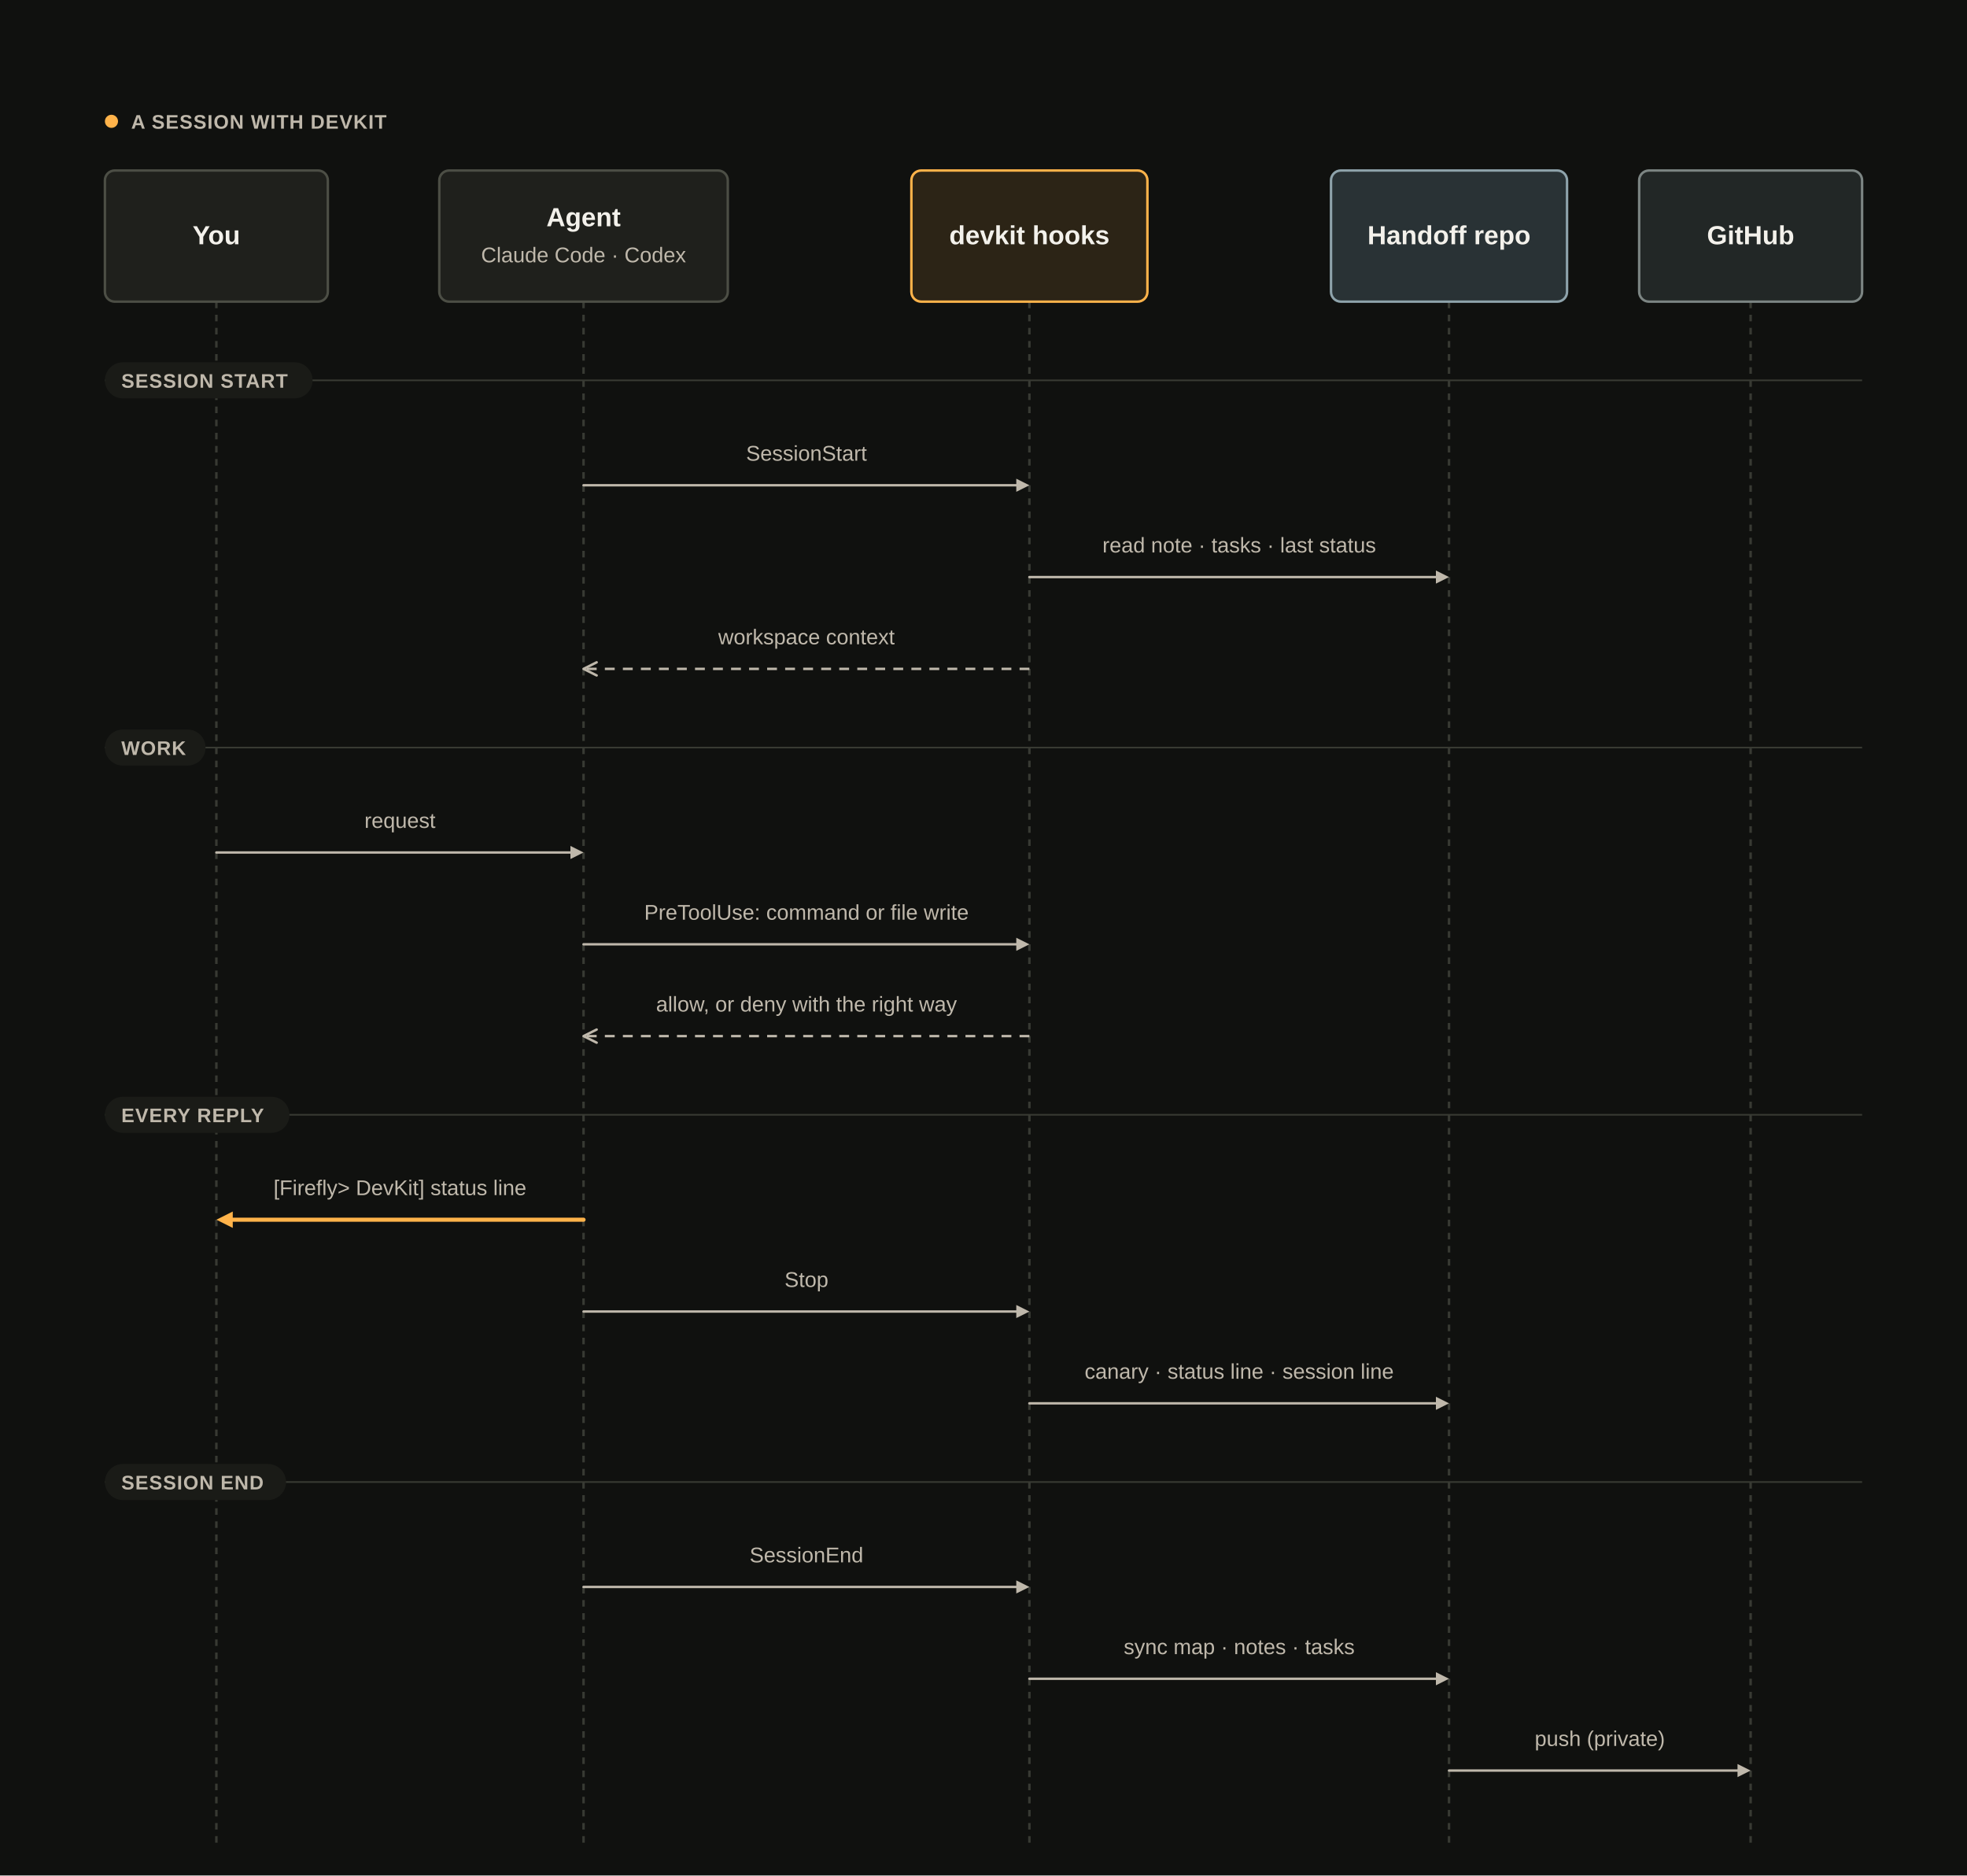
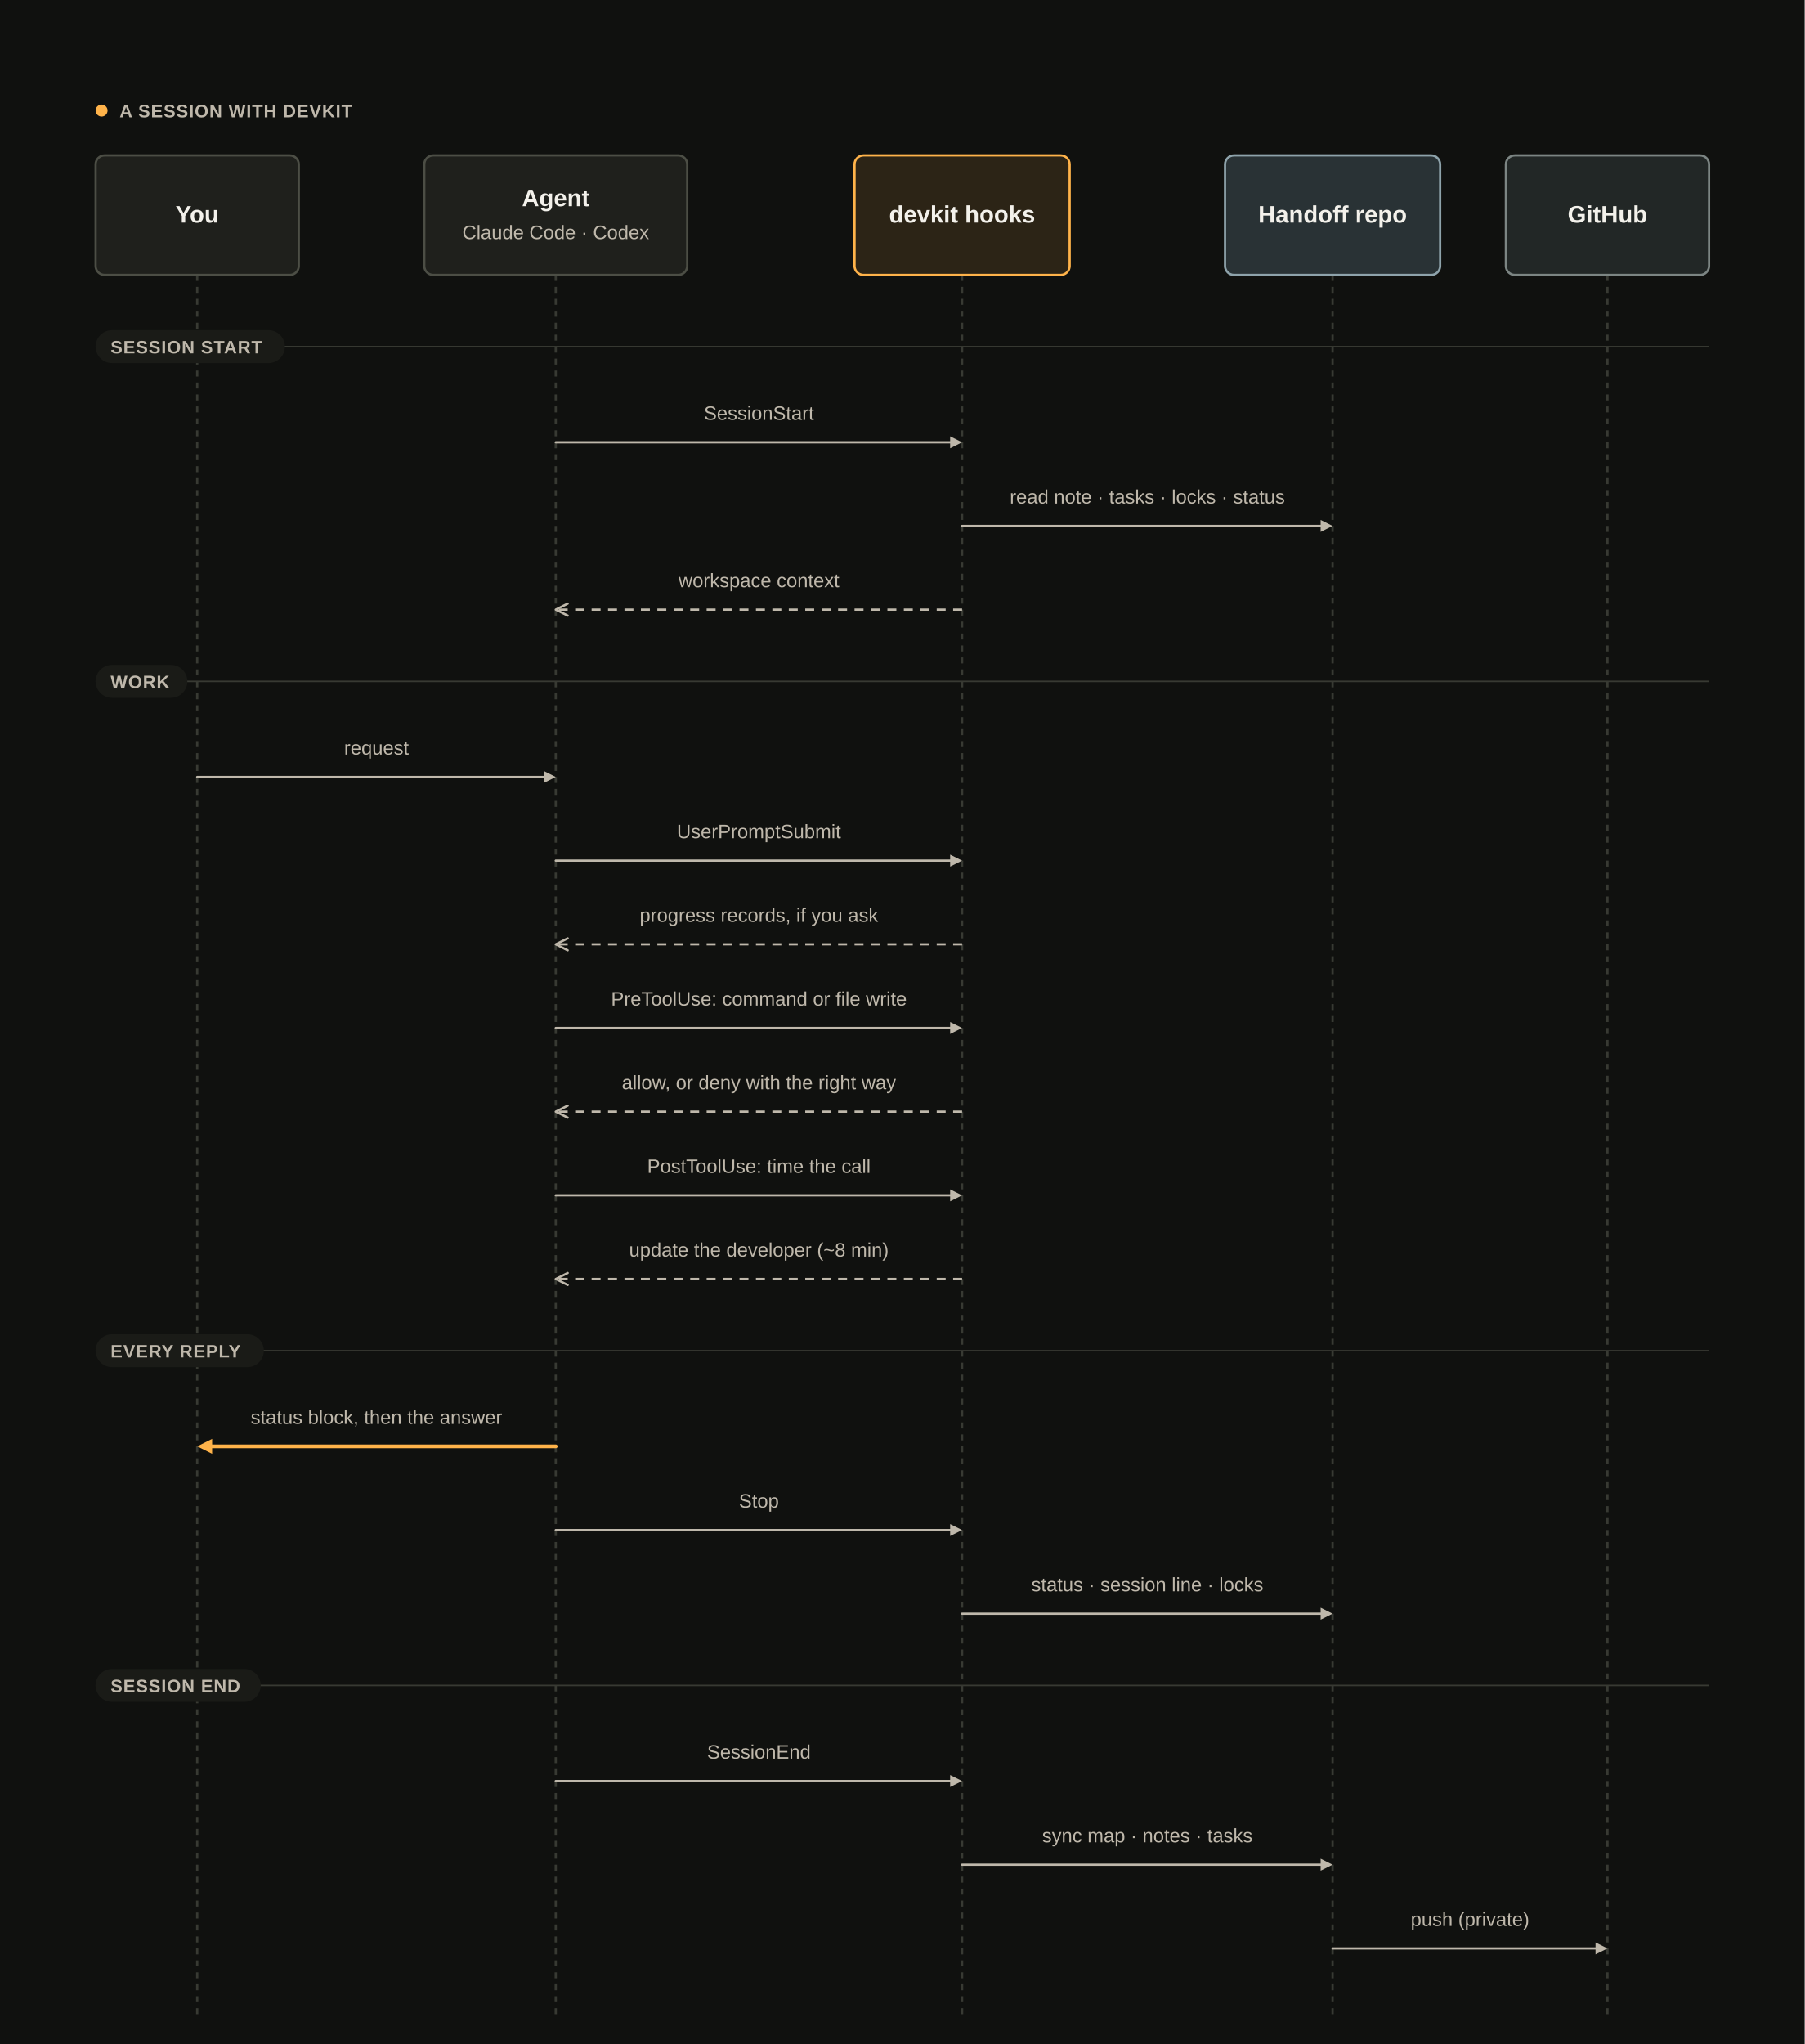
- <svg xmlns="http://www.w3.org/2000/svg" width="1200" height="1144" viewBox="0 0 1200 1144" role="img" aria-labelledby="dk-title dk-desc">
-   <rect width="1200" height="1144" fill="#10110F" />
+ <svg xmlns="http://www.w3.org/2000/svg" width="1208" height="1368" viewBox="0 0 1208 1368" role="img" aria-labelledby="dk-title dk-desc">
+   <rect width="1208" height="1368" fill="#10110F" />
  <g font-family="Manrope, 'Manrope Variable', system-ui, -apple-system, 'Segoe UI', Arial, sans-serif">
    <circle cx="68" cy="74" r="4" fill="#FFB34A" />
    <text x="80" y="78.5" font-size="12" font-weight="600" fill="#BFB8AB" letter-spacing="0.48">A SESSION WITH DEVKIT</text>
    <g transform="translate(132.0,104.0)">
-       <line x1="0.0" y1="80.0" x2="0.0" y2="1024.0" stroke="#383A33" stroke-width="1.5" stroke-dasharray="4 4" />
-       <line x1="224.0" y1="80.0" x2="224.0" y2="1024.0" stroke="#383A33" stroke-width="1.5" stroke-dasharray="4 4" />
-       <line x1="496.0" y1="80.0" x2="496.0" y2="1024.0" stroke="#383A33" stroke-width="1.5" stroke-dasharray="4 4" />
-       <line x1="752.0" y1="80.0" x2="752.0" y2="1024.0" stroke="#383A33" stroke-width="1.5" stroke-dasharray="4 4" />
-       <line x1="936.0" y1="80.0" x2="936.0" y2="1024.0" stroke="#383A33" stroke-width="1.5" stroke-dasharray="4 4" />
-       <line x1="-68.0" y1="128.0" x2="1004.0" y2="128.0" stroke="#383A33" stroke-width="1" />
-       <line x1="-68.0" y1="352.0" x2="1004.0" y2="352.0" stroke="#383A33" stroke-width="1" />
-       <line x1="-68.0" y1="576.0" x2="1004.0" y2="576.0" stroke="#383A33" stroke-width="1" />
-       <line x1="-68.0" y1="800.0" x2="1004.0" y2="800.0" stroke="#383A33" stroke-width="1" />
+       <line x1="0.0" y1="80.0" x2="0.0" y2="1248.0" stroke="#383A33" stroke-width="1.5" stroke-dasharray="4 4" />
+       <line x1="240.0" y1="80.0" x2="240.0" y2="1248.0" stroke="#383A33" stroke-width="1.5" stroke-dasharray="4 4" />
+       <line x1="512.0" y1="80.0" x2="512.0" y2="1248.0" stroke="#383A33" stroke-width="1.5" stroke-dasharray="4 4" />
+       <line x1="760.0" y1="80.0" x2="760.0" y2="1248.0" stroke="#383A33" stroke-width="1.5" stroke-dasharray="4 4" />
+       <line x1="944.0" y1="80.0" x2="944.0" y2="1248.0" stroke="#383A33" stroke-width="1.5" stroke-dasharray="4 4" />
+       <line x1="-68.0" y1="128.0" x2="1012.0" y2="128.0" stroke="#383A33" stroke-width="1" />
+       <line x1="-68.0" y1="352.0" x2="1012.0" y2="352.0" stroke="#383A33" stroke-width="1" />
+       <line x1="-68.0" y1="800.0" x2="1012.0" y2="800.0" stroke="#383A33" stroke-width="1" />
+       <line x1="-68.0" y1="1024.0" x2="1012.0" y2="1024.0" stroke="#383A33" stroke-width="1" />
      <rect x="-68.0" y="117.0" width="126.7" height="22.0" rx="11" fill="#1A1B17" />
      <text x="-58.0" y="132.5" font-size="12" font-weight="600" fill="#BFB8AB" text-anchor="start" letter-spacing="0.48">SESSION START</text>
-       <path d="M224.0,192.0 L488.5,192.0" fill="none" stroke="#BFB8AB" stroke-width="1.5" stroke-linejoin="round" stroke-linecap="round" />
-       <polygon points="496.0,192.0 488.0,196.0 488.0,188.0" fill="#BFB8AB" />
-       <rect x="313.5" y="162.0" width="93.1" height="22.0" rx="9" fill="#10110F" />
-       <text x="360.0" y="177.0" font-size="13" font-weight="400" fill="#BFB8AB" text-anchor="middle">SessionStart</text>
-       <path d="M496.0,248.0 L744.5,248.0" fill="none" stroke="#BFB8AB" stroke-width="1.5" stroke-linejoin="round" stroke-linecap="round" />
-       <polygon points="752.0,248.0 744.0,252.0 744.0,244.0" fill="#BFB8AB" />
-       <rect x="529.5" y="218.0" width="189.1" height="22.0" rx="9" fill="#10110F" />
-       <text x="624.0" y="233.0" font-size="13" font-weight="400" fill="#BFB8AB" text-anchor="middle">read note · tasks · last status</text>
-       <path d="M496.0,304.0 L224.0,304.0" fill="none" stroke="#BFB8AB" stroke-width="1.5" stroke-linejoin="round" stroke-dasharray="6 5" stroke-linecap="butt" />
-       <polyline points="232.0,300.0 224.0,304.0 232.0,308.0" fill="none" stroke="#BFB8AB" stroke-width="1.5" stroke-linecap="round" stroke-linejoin="round" />
-       <rect x="295.8" y="274.0" width="128.5" height="22.0" rx="9" fill="#10110F" />
-       <text x="360.0" y="289.0" font-size="13" font-weight="400" fill="#BFB8AB" text-anchor="middle">workspace context</text>
+       <path d="M240.0,192.0 L504.5,192.0" fill="none" stroke="#BFB8AB" stroke-width="1.5" stroke-linejoin="round" stroke-linecap="round" />
+       <polygon points="512.0,192.0 504.0,196.0 504.0,188.0" fill="#BFB8AB" />
+       <rect x="329.5" y="162.0" width="93.1" height="22.0" rx="9" fill="#10110F" />
+       <text x="376.0" y="177.0" font-size="13" font-weight="400" fill="#BFB8AB" text-anchor="middle">SessionStart</text>
+       <path d="M512.0,248.0 L752.5,248.0" fill="none" stroke="#BFB8AB" stroke-width="1.5" stroke-linejoin="round" stroke-linecap="round" />
+       <polygon points="760.0,248.0 752.0,252.0 752.0,244.0" fill="#BFB8AB" />
+       <rect x="532.8" y="218.0" width="206.4" height="22.0" rx="9" fill="#10110F" />
+       <text x="636.0" y="233.0" font-size="13" font-weight="400" fill="#BFB8AB" text-anchor="middle">read note · tasks · locks · status</text>
+       <path d="M512.0,304.0 L240.0,304.0" fill="none" stroke="#BFB8AB" stroke-width="1.5" stroke-linejoin="round" stroke-dasharray="6 5" stroke-linecap="butt" />
+       <polyline points="248.0,300.0 240.0,304.0 248.0,308.0" fill="none" stroke="#BFB8AB" stroke-width="1.5" stroke-linecap="round" stroke-linejoin="round" />
+       <rect x="311.8" y="274.0" width="128.5" height="22.0" rx="9" fill="#10110F" />
+       <text x="376.0" y="289.0" font-size="13" font-weight="400" fill="#BFB8AB" text-anchor="middle">workspace context</text>
      <rect x="-68.0" y="341.0" width="61.4" height="22.0" rx="11" fill="#1A1B17" />
      <text x="-58.0" y="356.5" font-size="12" font-weight="600" fill="#BFB8AB" text-anchor="start" letter-spacing="0.48">WORK</text>
-       <path d="M0.0,416.0 L216.5,416.0" fill="none" stroke="#BFB8AB" stroke-width="1.5" stroke-linejoin="round" stroke-linecap="round" />
-       <polygon points="224.0,416.0 216.0,420.0 216.0,412.0" fill="#BFB8AB" />
-       <rect x="81.3" y="386.0" width="61.4" height="22.0" rx="9" fill="#10110F" />
-       <text x="112.0" y="401.0" font-size="13" font-weight="400" fill="#BFB8AB" text-anchor="middle">request</text>
-       <path d="M224.0,472.0 L488.5,472.0" fill="none" stroke="#BFB8AB" stroke-width="1.5" stroke-linejoin="round" stroke-linecap="round" />
-       <polygon points="496.0,472.0 488.0,476.0 488.0,468.0" fill="#BFB8AB" />
-       <rect x="247.7" y="442.0" width="224.6" height="22.0" rx="9" fill="#10110F" />
-       <text x="360.0" y="457.0" font-size="13" font-weight="400" fill="#BFB8AB" text-anchor="middle">PreToolUse: command or file write</text>
-       <path d="M496.0,528.0 L224.0,528.0" fill="none" stroke="#BFB8AB" stroke-width="1.5" stroke-linejoin="round" stroke-dasharray="6 5" stroke-linecap="butt" />
-       <polyline points="232.0,524.0 224.0,528.0 232.0,532.0" fill="none" stroke="#BFB8AB" stroke-width="1.5" stroke-linecap="round" stroke-linejoin="round" />
-       <rect x="255.6" y="498.0" width="208.9" height="22.0" rx="9" fill="#10110F" />
-       <text x="360.0" y="513.0" font-size="13" font-weight="400" fill="#BFB8AB" text-anchor="middle">allow, or deny with the right way</text>
-       <rect x="-68.0" y="565.0" width="112.6" height="22.0" rx="11" fill="#1A1B17" />
-       <text x="-58.0" y="580.5" font-size="12" font-weight="600" fill="#BFB8AB" text-anchor="start" letter-spacing="0.48">EVERY REPLY</text>
-       <path d="M224.0,640.0 L9.5,640.0" fill="none" stroke="#FFB34A" stroke-width="2.5" stroke-linejoin="round" stroke-linecap="round" />
-       <polygon points="0.0,640.0 10.0,635.0 10.0,645.0" fill="#FFB34A" />
-       <rect x="23.3" y="610.0" width="177.4" height="22.0" rx="9" fill="#10110F" />
-       <text x="112.0" y="625.0" font-size="13" font-weight="400" fill="#BFB8AB" text-anchor="middle">[Firefly&gt; DevKit] status line</text>
-       <path d="M224.0,696.0 L488.5,696.0" fill="none" stroke="#BFB8AB" stroke-width="1.5" stroke-linejoin="round" stroke-linecap="round" />
-       <polygon points="496.0,696.0 488.0,700.0 488.0,692.0" fill="#BFB8AB" />
-       <rect x="338.0" y="666.0" width="44.0" height="22.0" rx="9" fill="#10110F" />
-       <text x="360.0" y="681.0" font-size="13" font-weight="400" fill="#BFB8AB" text-anchor="middle">Stop</text>
-       <path d="M496.0,752.0 L744.5,752.0" fill="none" stroke="#BFB8AB" stroke-width="1.5" stroke-linejoin="round" stroke-linecap="round" />
-       <polygon points="752.0,752.0 744.0,756.0 744.0,748.0" fill="#BFB8AB" />
-       <rect x="518.1" y="722.0" width="211.8" height="22.0" rx="9" fill="#10110F" />
-       <text x="624.0" y="737.0" font-size="13" font-weight="400" fill="#BFB8AB" text-anchor="middle">canary · status line · session line</text>
-       <rect x="-68.0" y="789.0" width="110.5" height="22.0" rx="11" fill="#1A1B17" />
-       <text x="-58.0" y="804.5" font-size="12" font-weight="600" fill="#BFB8AB" text-anchor="start" letter-spacing="0.48">SESSION END</text>
-       <path d="M224.0,864.0 L488.5,864.0" fill="none" stroke="#BFB8AB" stroke-width="1.5" stroke-linejoin="round" stroke-linecap="round" />
-       <polygon points="496.0,864.0 488.0,868.0 488.0,860.0" fill="#BFB8AB" />
-       <rect x="315.7" y="834.0" width="88.5" height="22.0" rx="9" fill="#10110F" />
-       <text x="360.0" y="849.0" font-size="13" font-weight="400" fill="#BFB8AB" text-anchor="middle">SessionEnd</text>
-       <path d="M496.0,920.0 L744.5,920.0" fill="none" stroke="#BFB8AB" stroke-width="1.5" stroke-linejoin="round" stroke-linecap="round" />
-       <polygon points="752.0,920.0 744.0,924.0 744.0,916.0" fill="#BFB8AB" />
-       <rect x="543.2" y="890.0" width="161.7" height="22.0" rx="9" fill="#10110F" />
-       <text x="624.0" y="905.0" font-size="13" font-weight="400" fill="#BFB8AB" text-anchor="middle">sync map · notes · tasks</text>
-       <path d="M752.0,976.0 L928.5,976.0" fill="none" stroke="#BFB8AB" stroke-width="1.5" stroke-linejoin="round" stroke-linecap="round" />
-       <polygon points="936.0,976.0 928.0,980.0 928.0,972.0" fill="#BFB8AB" />
-       <rect x="794.4" y="946.0" width="99.1" height="22.0" rx="9" fill="#10110F" />
-       <text x="844.0" y="961.0" font-size="13" font-weight="400" fill="#BFB8AB" text-anchor="middle">push (private)</text>
+       <path d="M0.0,416.0 L232.5,416.0" fill="none" stroke="#BFB8AB" stroke-width="1.5" stroke-linejoin="round" stroke-linecap="round" />
+       <polygon points="240.0,416.0 232.0,420.0 232.0,412.0" fill="#BFB8AB" />
+       <rect x="89.3" y="386.0" width="61.4" height="22.0" rx="9" fill="#10110F" />
+       <text x="120.0" y="401.0" font-size="13" font-weight="400" fill="#BFB8AB" text-anchor="middle">request</text>
+       <path d="M240.0,472.0 L504.5,472.0" fill="none" stroke="#BFB8AB" stroke-width="1.5" stroke-linejoin="round" stroke-linecap="round" />
+       <polygon points="512.0,472.0 504.0,476.0 504.0,468.0" fill="#BFB8AB" />
+       <rect x="310.6" y="442.0" width="130.8" height="22.0" rx="9" fill="#10110F" />
+       <text x="376.0" y="457.0" font-size="13" font-weight="400" fill="#BFB8AB" text-anchor="middle">UserPromptSubmit</text>
+       <path d="M512.0,528.0 L240.0,528.0" fill="none" stroke="#BFB8AB" stroke-width="1.5" stroke-linejoin="round" stroke-dasharray="6 5" stroke-linecap="butt" />
+       <polyline points="248.0,524.0 240.0,528.0 248.0,532.0" fill="none" stroke="#BFB8AB" stroke-width="1.5" stroke-linecap="round" stroke-linejoin="round" />
+       <rect x="284.5" y="498.0" width="182.9" height="22.0" rx="9" fill="#10110F" />
+       <text x="376.0" y="513.0" font-size="13" font-weight="400" fill="#BFB8AB" text-anchor="middle">progress records, if you ask</text>
+       <path d="M240.0,584.0 L504.5,584.0" fill="none" stroke="#BFB8AB" stroke-width="1.5" stroke-linejoin="round" stroke-linecap="round" />
+       <polygon points="512.0,584.0 504.0,588.0 504.0,580.0" fill="#BFB8AB" />
+       <rect x="263.7" y="554.0" width="224.6" height="22.0" rx="9" fill="#10110F" />
+       <text x="376.0" y="569.0" font-size="13" font-weight="400" fill="#BFB8AB" text-anchor="middle">PreToolUse: command or file write</text>
+       <path d="M512.0,640.0 L240.0,640.0" fill="none" stroke="#BFB8AB" stroke-width="1.5" stroke-linejoin="round" stroke-dasharray="6 5" stroke-linecap="butt" />
+       <polyline points="248.0,636.0 240.0,640.0 248.0,644.0" fill="none" stroke="#BFB8AB" stroke-width="1.5" stroke-linecap="round" stroke-linejoin="round" />
+       <rect x="271.6" y="610.0" width="208.9" height="22.0" rx="9" fill="#10110F" />
+       <text x="376.0" y="625.0" font-size="13" font-weight="400" fill="#BFB8AB" text-anchor="middle">allow, or deny with the right way</text>
+       <path d="M240.0,696.0 L504.5,696.0" fill="none" stroke="#BFB8AB" stroke-width="1.5" stroke-linejoin="round" stroke-linecap="round" />
+       <polygon points="512.0,696.0 504.0,700.0 504.0,692.0" fill="#BFB8AB" />
+       <rect x="289.0" y="666.0" width="174.0" height="22.0" rx="9" fill="#10110F" />
+       <text x="376.0" y="681.0" font-size="13" font-weight="400" fill="#BFB8AB" text-anchor="middle">PostToolUse: time the call</text>
+       <path d="M512.0,752.0 L240.0,752.0" fill="none" stroke="#BFB8AB" stroke-width="1.5" stroke-linejoin="round" stroke-dasharray="6 5" stroke-linecap="butt" />
+       <polyline points="248.0,748.0 240.0,752.0 248.0,756.0" fill="none" stroke="#BFB8AB" stroke-width="1.5" stroke-linecap="round" stroke-linejoin="round" />
+       <rect x="277.0" y="722.0" width="197.9" height="22.0" rx="9" fill="#10110F" />
+       <text x="376.0" y="737.0" font-size="13" font-weight="400" fill="#BFB8AB" text-anchor="middle">update the developer (~8 min)</text>
+       <rect x="-68.0" y="789.0" width="112.6" height="22.0" rx="11" fill="#1A1B17" />
+       <text x="-58.0" y="804.5" font-size="12" font-weight="600" fill="#BFB8AB" text-anchor="start" letter-spacing="0.48">EVERY REPLY</text>
+       <path d="M240.0,864.0 L9.5,864.0" fill="none" stroke="#FFB34A" stroke-width="2.5" stroke-linejoin="round" stroke-linecap="round" />
+       <polygon points="0.0,864.0 10.0,859.0 10.0,869.0" fill="#FFB34A" />
+       <rect x="24.0" y="834.0" width="192.1" height="22.0" rx="9" fill="#10110F" />
+       <text x="120.0" y="849.0" font-size="13" font-weight="400" fill="#BFB8AB" text-anchor="middle">status block, then the answer</text>
+       <path d="M240.0,920.0 L504.5,920.0" fill="none" stroke="#BFB8AB" stroke-width="1.5" stroke-linejoin="round" stroke-linecap="round" />
+       <polygon points="512.0,920.0 504.0,924.0 504.0,916.0" fill="#BFB8AB" />
+       <rect x="354.0" y="890.0" width="44.0" height="22.0" rx="9" fill="#10110F" />
+       <text x="376.0" y="905.0" font-size="13" font-weight="400" fill="#BFB8AB" text-anchor="middle">Stop</text>
+       <path d="M512.0,976.0 L752.5,976.0" fill="none" stroke="#BFB8AB" stroke-width="1.5" stroke-linejoin="round" stroke-linecap="round" />
+       <polygon points="760.0,976.0 752.0,980.0 752.0,972.0" fill="#BFB8AB" />
+       <rect x="547.6" y="946.0" width="176.9" height="22.0" rx="9" fill="#10110F" />
+       <text x="636.0" y="961.0" font-size="13" font-weight="400" fill="#BFB8AB" text-anchor="middle">status · session line · locks</text>
+       <rect x="-68.0" y="1013.0" width="110.5" height="22.0" rx="11" fill="#1A1B17" />
+       <text x="-58.0" y="1028.5" font-size="12" font-weight="600" fill="#BFB8AB" text-anchor="start" letter-spacing="0.48">SESSION END</text>
+       <path d="M240.0,1088.0 L504.5,1088.0" fill="none" stroke="#BFB8AB" stroke-width="1.5" stroke-linejoin="round" stroke-linecap="round" />
+       <polygon points="512.0,1088.0 504.0,1092.0 504.0,1084.0" fill="#BFB8AB" />
+       <rect x="331.7" y="1058.0" width="88.5" height="22.0" rx="9" fill="#10110F" />
+       <text x="376.0" y="1073.0" font-size="13" font-weight="400" fill="#BFB8AB" text-anchor="middle">SessionEnd</text>
+       <path d="M512.0,1144.0 L752.5,1144.0" fill="none" stroke="#BFB8AB" stroke-width="1.5" stroke-linejoin="round" stroke-linecap="round" />
+       <polygon points="760.0,1144.0 752.0,1148.0 752.0,1140.0" fill="#BFB8AB" />
+       <rect x="555.2" y="1114.0" width="161.7" height="22.0" rx="9" fill="#10110F" />
+       <text x="636.0" y="1129.0" font-size="13" font-weight="400" fill="#BFB8AB" text-anchor="middle">sync map · notes · tasks</text>
+       <path d="M760.0,1200.0 L936.5,1200.0" fill="none" stroke="#BFB8AB" stroke-width="1.5" stroke-linejoin="round" stroke-linecap="round" />
+       <polygon points="944.0,1200.0 936.0,1204.0 936.0,1196.0" fill="#BFB8AB" />
+       <rect x="802.4" y="1170.0" width="99.1" height="22.0" rx="9" fill="#10110F" />
+       <text x="852.0" y="1185.0" font-size="13" font-weight="400" fill="#BFB8AB" text-anchor="middle">push (private)</text>
      <rect x="-68.0" y="0.0" width="136.0" height="80.0" rx="6.0" fill="#1F201C" stroke="#4C4E45" stroke-width="1.5" />
      <text x="0.0" y="45.0" font-size="16" font-weight="600" fill="#F3F1EB" text-anchor="middle">You</text>
-       <rect x="136.0" y="0.0" width="176.0" height="80.0" rx="6.0" fill="#1F201C" stroke="#4C4E45" stroke-width="1.5" />
-       <text x="224.0" y="34.0" font-size="16" font-weight="600" fill="#F3F1EB" text-anchor="middle">Agent</text>
-       <text x="224.0" y="56.0" font-size="13" font-weight="400" fill="#BFB8AB" text-anchor="middle">Claude Code · Codex</text>
-       <rect x="424.0" y="0.0" width="144.0" height="80.0" rx="6.0" fill="#2C2416" stroke="#FFB34A" stroke-width="1.5" />
-       <text x="496.0" y="45.0" font-size="16" font-weight="600" fill="#F3F1EB" text-anchor="middle">devkit hooks</text>
-       <rect x="680.0" y="0.0" width="144.0" height="80.0" rx="6.0" fill="#293235" stroke="#8EA3AB" stroke-width="1.5" />
-       <text x="752.0" y="45.0" font-size="16" font-weight="600" fill="#F3F1EB" text-anchor="middle">Handoff repo</text>
-       <rect x="868.0" y="0.0" width="136.0" height="80.0" rx="6.0" fill="#222726" stroke="#7C8583" stroke-width="1.5" />
-       <text x="936.0" y="45.0" font-size="16" font-weight="600" fill="#F3F1EB" text-anchor="middle">GitHub</text>
+       <rect x="152.0" y="0.0" width="176.0" height="80.0" rx="6.0" fill="#1F201C" stroke="#4C4E45" stroke-width="1.5" />
+       <text x="240.0" y="34.0" font-size="16" font-weight="600" fill="#F3F1EB" text-anchor="middle">Agent</text>
+       <text x="240.0" y="56.0" font-size="13" font-weight="400" fill="#BFB8AB" text-anchor="middle">Claude Code · Codex</text>
+       <rect x="440.0" y="0.0" width="144.0" height="80.0" rx="6.0" fill="#2C2416" stroke="#FFB34A" stroke-width="1.5" />
+       <text x="512.0" y="45.0" font-size="16" font-weight="600" fill="#F3F1EB" text-anchor="middle">devkit hooks</text>
+       <rect x="688.0" y="0.0" width="144.0" height="80.0" rx="6.0" fill="#293235" stroke="#8EA3AB" stroke-width="1.5" />
+       <text x="760.0" y="45.0" font-size="16" font-weight="600" fill="#F3F1EB" text-anchor="middle">Handoff repo</text>
+       <rect x="876.0" y="0.0" width="136.0" height="80.0" rx="6.0" fill="#222726" stroke="#7C8583" stroke-width="1.5" />
+       <text x="944.0" y="45.0" font-size="16" font-weight="600" fill="#F3F1EB" text-anchor="middle">GitHub</text>
    </g>
  </g>
</svg>
